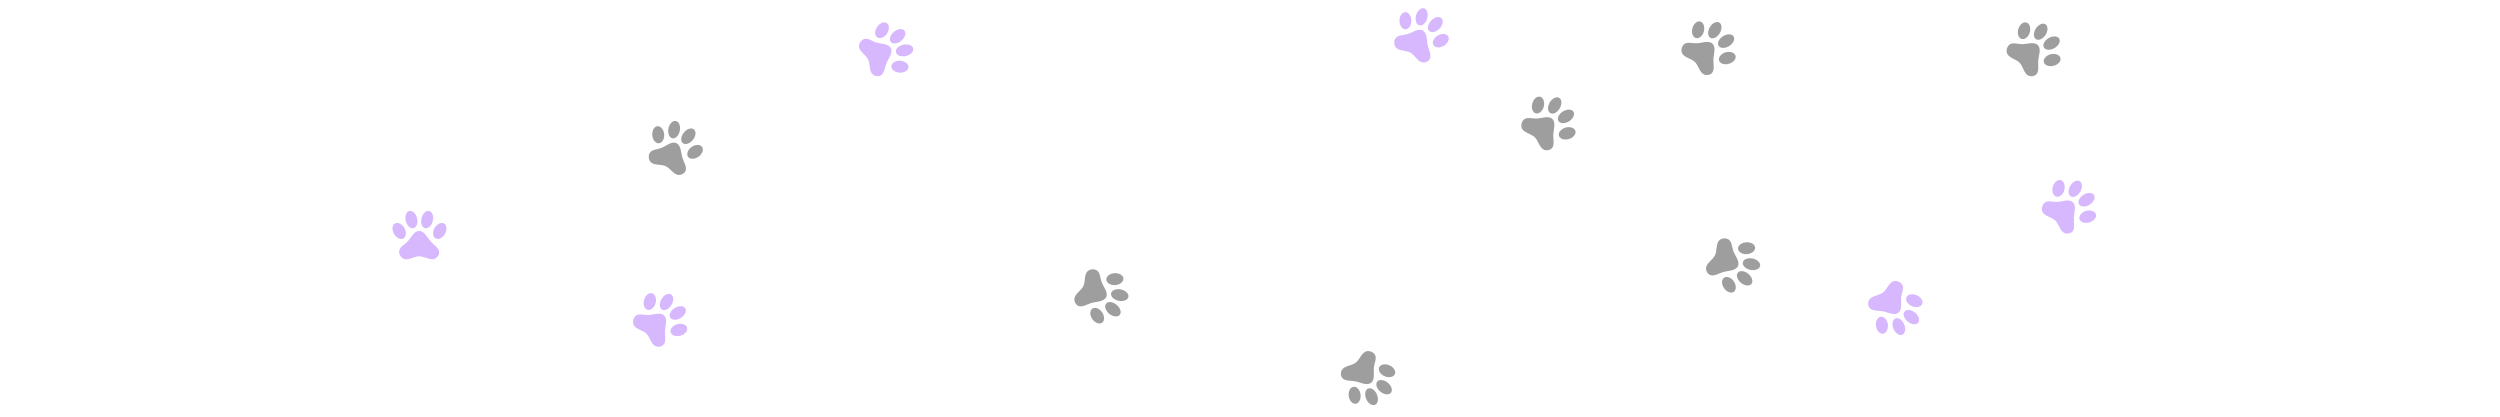
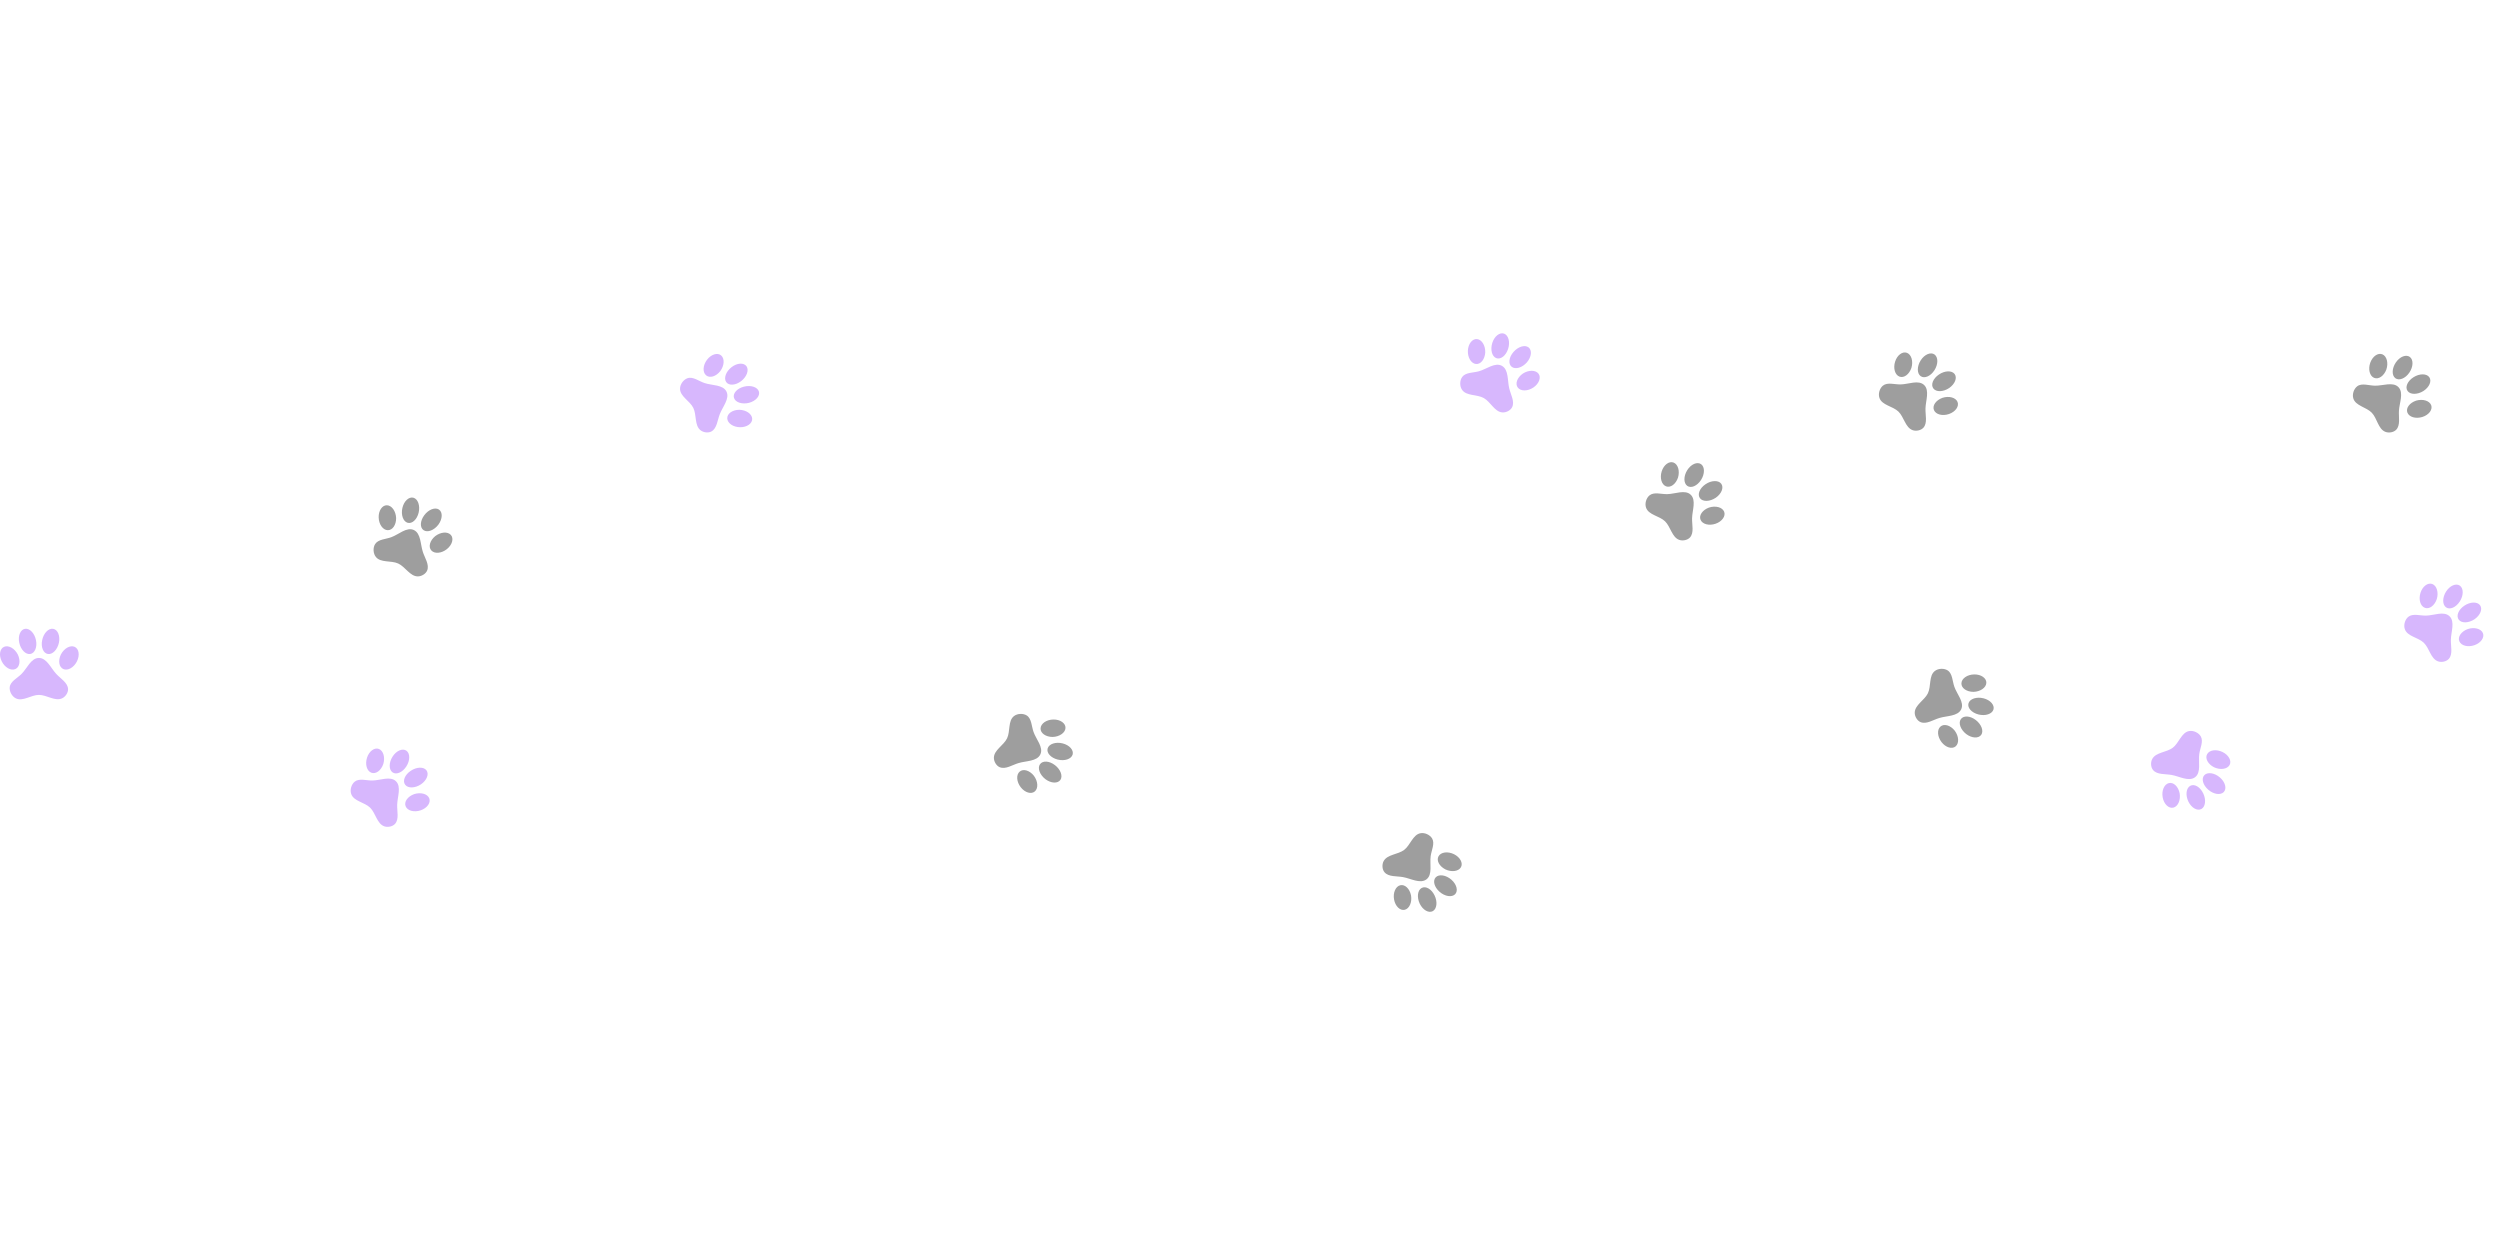
- <svg xmlns="http://www.w3.org/2000/svg" width="300" height="50" viewBox="0 0 638 155" fill="none">
+ <svg xmlns="http://www.w3.org/2000/svg" width="100" height="50" viewBox="0 0 638 155" fill="none">
  <path d="M273.729 110.587c-.361 1.136-2.066 1.7-3.825 1.25-1.751-.446-2.89-1.719-2.539-2.86.347-1.131 2.057-1.704 3.821-1.263 1.754.437 2.885 1.728 2.543 2.873zm-3.111 6.437c-.689.989-2.399.896-3.84-.189-1.438-1.117-2.055-2.804-1.38-3.788.68-.993 2.386-.891 3.818.213 1.446 1.098 2.064 2.785 1.402 3.764zm1.297-13.256c-.055 1.24-1.53 2.248-3.278 2.303-1.754-.003-3.135-.96-3.085-2.19.051-1.231 1.513-2.235 3.271-2.263 1.757-.028 3.139.951 3.092 2.15zm-7.832 16.207c-.911.781-2.537.307-3.606-1.088-1.07-1.394-1.192-3.164-.26-3.968.933-.804 2.541-.316 3.633 1.056 1.043 1.404 1.17 3.187.233 4zm-8.98-6.195c-.863-.373-1.486-1.474-1.463-2.418.04-1.968 2.493-3.137 3.359-4.929.866-1.791.204-4.488 1.771-5.686.876-.687 2.347-.742 3.263-.155 1.263.81 1.205 2.77 1.725 4.198.656 1.883 2.606 3.937 1.732 5.747-.871 1.8-3.682 1.619-5.575 2.204-1.581.468-3.314 1.686-4.812 1.039zM371.346 146.208c-.838.848-2.613.574-3.975-.627-1.355-1.194-1.791-2.846-.959-3.702.824-.85 2.607-.582 3.977.614 1.363 1.187 1.783 2.851.957 3.715zm-5.7 4.317c-1.063.567-2.543-.294-3.333-1.917-.772-1.648-.554-3.431.495-4 1.058-.575 2.53.292 3.304 1.927.787 1.636.569 3.419-.466 3.99zm7.188-11.214c-.613 1.079-2.386 1.305-3.967.559-1.56-.801-2.355-2.281-1.75-3.354s2.364-1.301 3.941-.527c1.578.775 2.363 2.275 1.776 3.322zm-14.35 10.867c-1.166.281-2.398-.881-2.716-2.609-.318-1.729.379-3.36 1.575-3.652 1.197-.291 2.406.875 2.754 2.594.29 1.724-.408 3.369-1.613 3.667zm-5.176-9.602c-.6-.725-.654-1.989-.204-2.819.932-1.734 3.649-1.659 5.235-2.86 1.587-1.202 2.224-3.905 4.164-4.258 1.093-.213 2.428.407 2.977 1.346.756 1.297-.188 3.015-.375 4.524-.273 1.975.53 4.692-1.073 5.905-1.594 1.208-4.015-.233-5.966-.574-1.622-.303-3.719-.007-4.758-1.264zM434.121 36.461c.965.7.964 2.496-.017 4.024-.974 1.521-2.541 2.203-3.513 1.51-.965-.685-.971-2.489.002-4.024.967-1.528 2.548-2.196 3.528-1.51zm5.132 4.979c.721.965.095 2.558-1.389 3.585-1.512 1.013-3.307 1.069-4.029.118-.729-.958-.095-2.544 1.403-3.557 1.498-1.027 3.293-1.083 4.015-.146zm-12.175-5.402c1.159.442 1.652 2.16 1.154 3.837-.555 1.663-1.897 2.674-3.049 2.239-1.153-.435-1.645-2.139-1.119-3.816.526-1.677 1.89-2.681 3.014-2.259zm12.919 12.533c.456 1.11-.506 2.504-2.166 3.081-1.661.577-3.379.136-3.849-1.002-.47-1.139.5-2.511 2.145-3.116 1.661-.549 3.393-.108 3.87 1.037zm-8.704 6.575c-.626.703-1.867.948-2.756.629-1.856-.658-2.194-3.354-3.622-4.74-1.428-1.386-4.197-1.605-4.84-3.47-.377-1.048.033-2.462.878-3.146 1.167-.944 3.009-.272 4.529-.316 1.993-.03 4.556-1.236 5.999.164 1.436 1.393.379 4.004.338 5.985-.052 1.649.558 3.676-.526 4.895zM508.729 99.08c-.361 1.136-2.066 1.7-3.825 1.25-1.751-.446-2.89-1.719-2.539-2.86.347-1.132 2.057-1.705 3.821-1.264 1.754.437 2.885 1.728 2.543 2.873zm-3.111 6.437c-.689.989-2.399.896-3.84-.19-1.438-1.116-2.055-2.803-1.38-3.787.68-.993 2.386-.891 3.818.212 1.446 1.099 2.064 2.786 1.402 3.765zm1.297-13.256c-.055 1.24-1.53 2.248-3.278 2.303-1.754-.003-3.135-.96-3.085-2.19.051-1.231 1.513-2.234 3.271-2.262 1.757-.028 3.139.951 3.092 2.15zm-7.832 16.206c-.911.782-2.537.307-3.606-1.087-1.07-1.395-1.192-3.164-.26-3.968.933-.804 2.541-.316 3.633 1.056 1.043 1.403 1.17 3.186.233 3.999zm-8.98-6.194c-.863-.373-1.486-1.474-1.463-2.418.04-1.968 2.493-3.138 3.359-4.929.866-1.792.204-4.489 1.771-5.686.876-.687 2.347-.743 3.263-.156 1.263.81 1.205 2.77 1.725 4.199.656 1.883 2.606 3.937 1.732 5.746-.871 1.801-3.682 1.62-5.575 2.204-1.581.469-3.314 1.686-4.812 1.04zM615.007 9.101c.939.734.874 2.529-.162 4.021-1.028 1.485-2.618 2.11-3.565 1.383-.939-.72-.881-2.522.148-4.021 1.021-1.492 2.625-2.103 3.579-1.382zm4.949 5.16c.687.99.004 2.56-1.516 3.533-1.547.958-3.344.949-4.031-.027-.694-.983-.003-2.546 1.53-3.505 1.534-.972 3.33-.963 4.017-.001zm-11.972-5.836c1.143.483 1.573 2.218 1.015 3.876-.614 1.642-1.992 2.604-3.128 2.127-1.135-.476-1.566-2.197-.98-3.854.586-1.657 1.985-2.611 3.093-2.149zm12.46 12.99c.415 1.126-.596 2.484-2.276 3.001-1.68.517-3.381.015-3.81-1.14-.428-1.155.59-2.491 2.256-3.037 1.679-.488 3.395.014 3.83 1.176zm-8.935 6.257c-.651.68-1.9.88-2.777.529-1.831-.724-2.071-3.431-3.449-4.867-1.378-1.436-4.136-1.755-4.712-3.642-.339-1.061.122-2.459.991-3.112 1.2-.902 3.016-.164 4.537-.153 1.993.041 4.598-1.071 5.989.379 1.385 1.443.235 4.015.123 5.993-.112 1.645.425 3.694-.702 4.872z" fill="#000" fill-opacity=".38" />
  <path d="M567.496 120.139c-.838.848-2.613.574-3.975-.627-1.356-1.194-1.791-2.846-.959-3.702.824-.85 2.607-.582 3.977.614 1.363 1.187 1.783 2.851.957 3.715zm-5.7 4.317c-1.063.567-2.543-.294-3.333-1.917-.772-1.648-.554-3.431.495-4 1.058-.575 2.53.292 3.303 1.927.788 1.636.57 3.419-.465 3.99zm7.188-11.214c-.613 1.079-2.386 1.305-3.968.559-1.559-.801-2.354-2.281-1.749-3.354s2.364-1.301 3.941-.526c1.578.774 2.363 2.275 1.776 3.321zm-14.35 10.867c-1.166.282-2.398-.881-2.716-2.609-.318-1.729.378-3.36 1.575-3.652 1.197-.291 2.406.875 2.754 2.594.29 1.724-.408 3.37-1.613 3.667zm-5.176-9.602c-.6-.725-.654-1.989-.204-2.819.932-1.734 3.649-1.659 5.235-2.86 1.587-1.202 2.224-3.905 4.164-4.258 1.093-.213 2.428.407 2.977 1.346.756 1.297-.188 3.015-.375 4.524-.273 1.976.53 4.692-1.073 5.905-1.594 1.208-4.015-.233-5.967-.574-1.621-.302-3.718-.007-4.757-1.264zM627.762 67.461c.965.7.964 2.496-.017 4.024-.974 1.521-2.54 2.203-3.513 1.51-.965-.685-.971-2.489.003-4.024.967-1.528 2.548-2.196 3.527-1.51zm5.132 4.979c.722.965.095 2.558-1.388 3.585-1.512 1.013-3.308 1.069-4.03.118-.728-.958-.095-2.544 1.403-3.557 1.498-1.027 3.294-1.083 4.015-.146zm-12.175-5.402c1.159.442 1.652 2.16 1.154 3.837-.554 1.663-1.897 2.674-3.049 2.239-1.152-.435-1.645-2.139-1.119-3.816.526-1.677 1.89-2.681 3.014-2.259zm12.92 12.533c.455 1.11-.507 2.504-2.167 3.081-1.66.577-3.378.136-3.848-1.002-.47-1.139.499-2.511 2.145-3.116 1.66-.549 3.393-.108 3.87 1.037zm-8.705 6.575c-.626.703-1.867.948-2.756.629-1.855-.658-2.193-3.354-3.622-4.74-1.428-1.386-4.196-1.605-4.84-3.47-.377-1.048.033-2.462.879-3.146 1.166-.944 3.008-.272 4.528-.316 1.994-.03 4.557-1.236 5.999.164 1.436 1.393.379 4.004.339 5.985-.053 1.649.558 3.676-.527 4.895z" fill="#D7B7FD" />
  <path d="M493.685 8.461c.965.7.964 2.496-.017 4.024-.974 1.521-2.54 2.203-3.513 1.51-.965-.685-.971-2.489.003-4.024.967-1.528 2.548-2.196 3.527-1.51zm5.132 4.979c.722.965.096 2.558-1.388 3.585-1.512 1.013-3.308 1.069-4.029.118-.729-.958-.096-2.544 1.403-3.557 1.497-1.027 3.293-1.083 4.014-.146zm-12.175-5.402c1.16.442 1.652 2.16 1.155 3.837-.555 1.663-1.898 2.674-3.05 2.239-1.152-.435-1.645-2.139-1.118-3.816.526-1.677 1.889-2.681 3.013-2.259zm12.92 12.533c.455 1.11-.507 2.504-2.167 3.081-1.66.577-3.378.136-3.848-1.002-.47-1.139.499-2.511 2.145-3.116 1.661-.549 3.393-.108 3.87 1.037zm-8.705 6.575c-.626.703-1.867.948-2.755.629-1.856-.658-2.194-3.354-3.622-4.74-1.429-1.386-4.197-1.605-4.841-3.47-.376-1.048.034-2.462.879-3.146 1.167-.944 3.008-.272 4.528-.316 1.994-.03 4.557-1.236 6 .164 1.435 1.393.379 4.004.338 5.985-.053 1.649.558 3.676-.527 4.895z" fill="#000" fill-opacity=".38" />
  <path d="M383.861 3.148c1.111.431 1.568 2.168 1.008 3.896-.554 1.719-1.896 2.777-3.012 2.355-1.108-.417-1.573-2.159-1.023-3.892.546-1.724 1.905-2.772 3.027-2.359zm6.23 3.507c.944.749.744 2.45-.429 3.821-1.205 1.365-2.927 1.876-3.867 1.14-.948-.741-.74-2.436.451-3.797 1.187-1.375 2.909-1.885 3.845-1.163zm-13.149-2.123c1.234.132 2.148 1.668 2.093 3.416-.112 1.75-1.153 3.069-2.378 2.941-1.225-.127-2.136-1.65-2.054-3.405.082-1.756 1.145-3.074 2.339-2.952zm15.685 8.83c.724.958.148 2.55-1.31 3.531-1.459.981-3.233.992-3.977.011-.744-.981-.156-2.555 1.281-3.559 1.466-.953 3.253-.969 4.006.018zm-6.743 8.575c-.426.839-1.564 1.392-2.505 1.31-1.962-.164-2.975-2.685-4.709-3.661-1.734-.976-4.467-.484-5.565-2.123-.631-.917-.594-2.389.049-3.266.888-1.21 2.84-1.029 4.298-1.459 1.921-.537 4.092-2.356 5.844-1.37 1.743.981 1.386 3.776 1.851 5.701.369 1.608 1.476 3.413.737 4.867z" fill="#D7B7FD" />
  <path d="M105.528 45.023c1.142.343 1.732 2.039 1.309 3.805-.419 1.757-1.674 2.916-2.82 2.583-1.137-.33-1.736-2.03-1.322-3.8.41-1.761 1.683-2.912 2.833-2.587zm6.485 3.011c.999.673.933 2.384-.13 3.842-1.094 1.454-2.771 2.098-3.766 1.438-1.003-.664-.928-2.371.153-3.821 1.076-1.463 2.753-2.107 3.743-1.46zm-13.275-1.092c1.24.036 2.272 1.496 2.354 3.243.024 1.753-.911 3.149-2.143 3.118-1.231-.032-2.257-1.478-2.313-3.235-.055-1.757.902-3.154 2.102-3.126zm16.326 7.58c.796.899.347 2.531-1.031 3.623s-3.145 1.241-3.964.321c-.818-.92-.355-2.535 1-3.648 1.387-1.065 3.168-1.219 3.995-.295zm-6.054 9.074c-.36.869-1.451 1.51-2.395 1.501-1.969-.01-3.176-2.445-4.981-3.283-1.804-.838-4.491-.134-5.712-1.682-.701-.866-.779-2.335-.206-3.26.791-1.276 2.751-1.247 4.172-1.79 1.873-.685 3.896-2.667 5.719-1.821 1.814.842 1.676 3.656 2.29 5.54.493 1.574 1.737 3.287 1.114 4.795z" fill="#000" fill-opacity=".38" />
  <path d="M190.516 11.478c.673.984.065 2.675-1.374 3.782-1.43 1.103-3.135 1.216-3.817.235-.677-.971-.074-2.671 1.361-3.787 1.426-1.112 3.14-1.206 3.83-.231zm3.15 6.419c.354 1.152-.774 2.441-2.517 2.906-1.765.443-3.474-.111-3.832-1.249-.363-1.148.769-2.427 2.521-2.875 1.757-.461 3.465.093 3.828 1.218zm-9.636-9.195c.942.808.826 2.591-.209 4.001-1.083 1.378-2.688 1.876-3.626 1.078-.938-.799-.826-2.569.235-3.97 1.062-1.401 2.684-1.885 3.6-1.109zm7.93 16.159c.054 1.199-1.322 2.186-3.08 2.168-1.757-.018-3.226-1.012-3.284-2.243-.058-1.23 1.318-2.195 3.071-2.209 1.749.044 3.23 1.044 3.293 2.283zm-10.413 3.25c-.827.45-2.077.262-2.806-.338-1.525-1.246-.933-3.898-1.81-5.684-.876-1.786-3.408-2.928-3.385-4.9 0-1.114.863-2.306 1.89-2.665 1.417-.495 2.923.76 4.369 1.231 1.887.645 4.706.375 5.592 2.179.881 1.795-.995 3.897-1.702 5.748-.606 1.534-.716 3.648-2.148 4.429zM103.724 109.583c.962.704.953 2.501-.035 4.024-.981 1.517-2.551 2.191-3.52 1.494-.962-.69-.96-2.493.021-4.024.974-1.523 2.558-2.183 3.534-1.494zm5.109 5.002c.717.969.084 2.559-1.405 3.579-1.517 1.006-3.312 1.054-4.029.099-.725-.961-.084-2.544 1.419-3.55 1.502-1.02 3.298-1.068 4.015-.128zm-12.15-5.458c1.157.448 1.642 2.168 1.137 3.842-.562 1.661-1.909 2.665-3.06 2.225-1.15-.44-1.635-2.147-1.101-3.821.534-1.675 1.902-2.672 3.024-2.246zm12.862 12.593c.45 1.112-.518 2.502-2.181 3.071-1.663.569-3.379.12-3.843-1.02-.465-1.141.51-2.509 2.159-3.106 1.663-.541 3.393-.093 3.865 1.055zm-8.735 6.534c-.629.7-1.871.94-2.758.617-1.853-.667-2.178-3.365-3.6-4.757-1.422-1.392-4.189-1.624-4.824-3.491-.372-1.05.045-2.462.893-3.142 1.171-.939 3.01-.259 4.53-.296 1.994-.021 4.562-1.215 5.998.191 1.43 1.399.361 4.006.311 5.986-.06 1.649.541 3.679-.549 4.892zM6.391 78.468c1.18-.17 2.43 1.12 2.79 2.9.36 1.77-.29 3.35-1.47 3.53-1.17.18-2.43-1.11-2.8-2.89-.37-1.77.3-3.35 1.48-3.54zm7.15 0c1.19.19 1.85 1.77 1.5 3.54-.38 1.78-1.63 3.07-2.81 2.89-1.19-.18-1.84-1.76-1.47-3.53.36-1.78 1.61-3.07 2.78-2.9zm-12.5 4.6c1.14-.49 2.69.4 3.5 1.95.76 1.58.5 3.24-.63 3.73-1.13.49-2.67-.39-3.46-1.96-.79-1.57-.51-3.24.59-3.72zm18 0c1.1.48 1.38 2.15.59 3.72-.79 1.57-2.33 2.45-3.46 1.96-1.13-.49-1.39-2.15-.63-3.73.81-1.55 2.36-2.44 3.5-1.95zm-1.67 10.78c.04.94-.68 1.98-1.54 2.37-1.79.82-3.91-.88-5.9-.88-1.99 0-4.13 1.77-5.89.88-1-.49-1.69-1.79-1.56-2.87.18-1.49 1.97-2.29 3.03-3.38 1.41-1.41 2.41-4.06 4.42-4.06 2 0 3.06 2.61 4.41 4.06 1.11 1.22 2.96 2.25 3.03 3.88z" fill="#D7B7FD" />
</svg>
